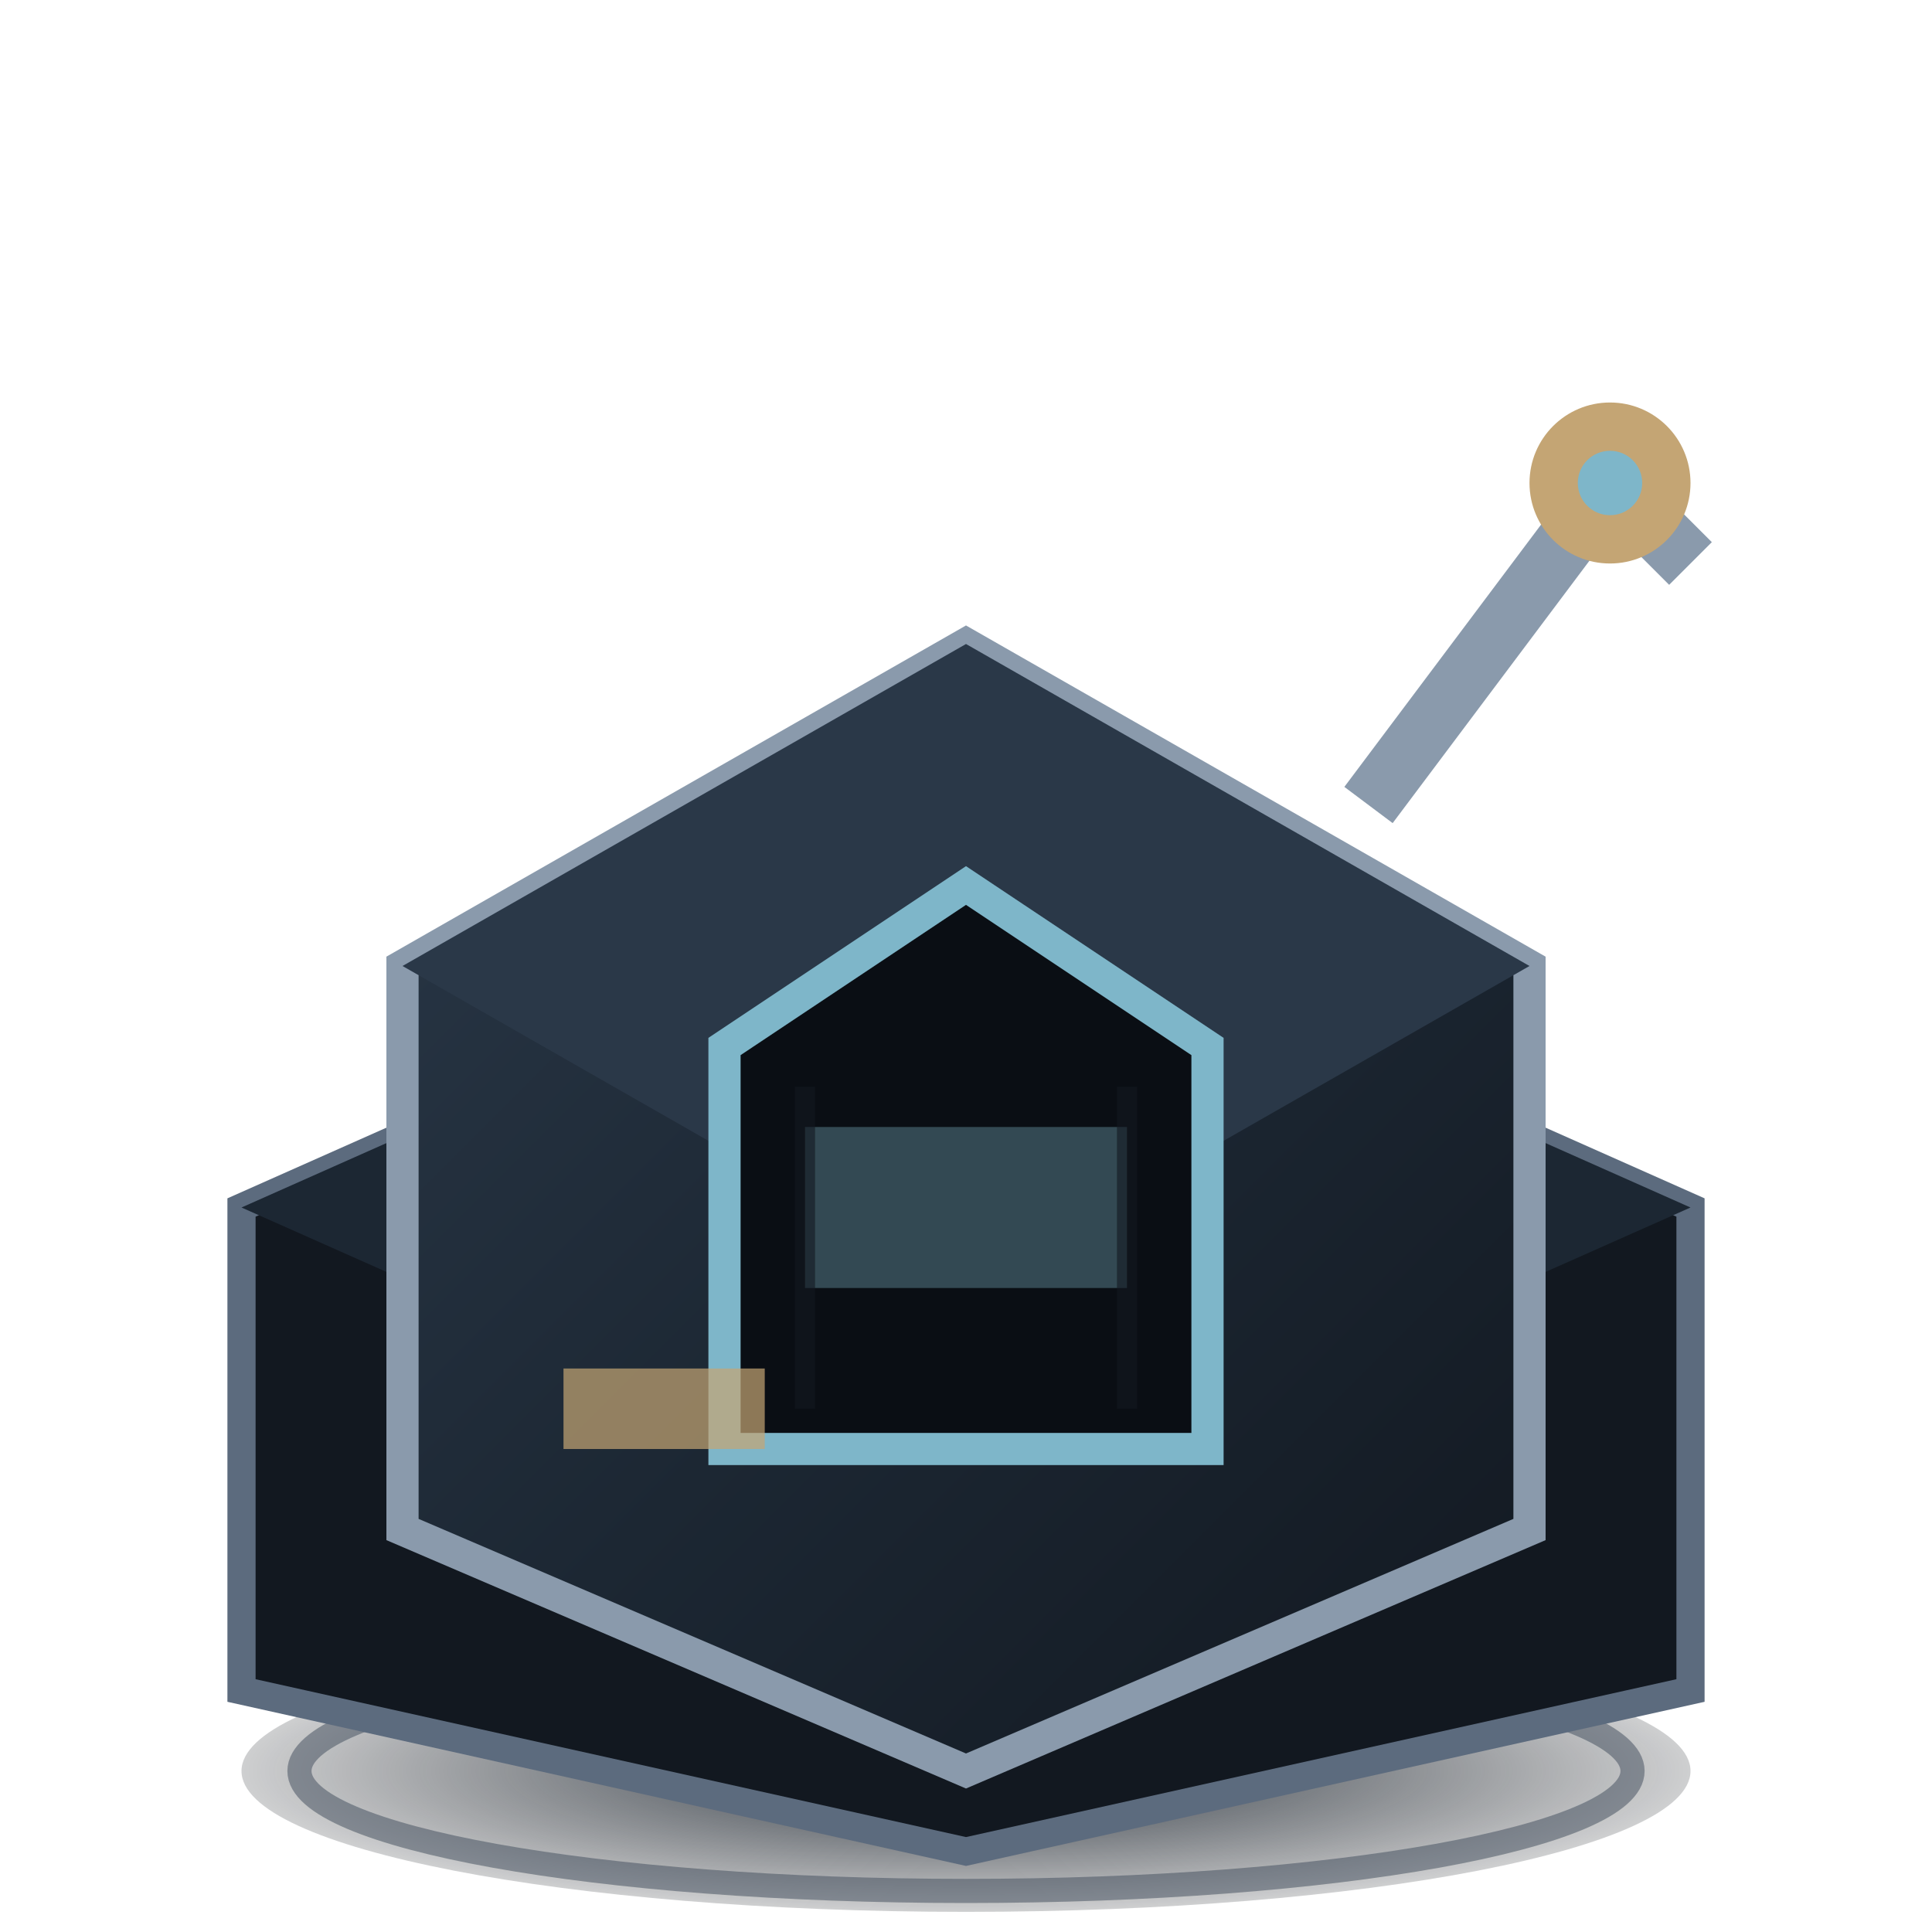
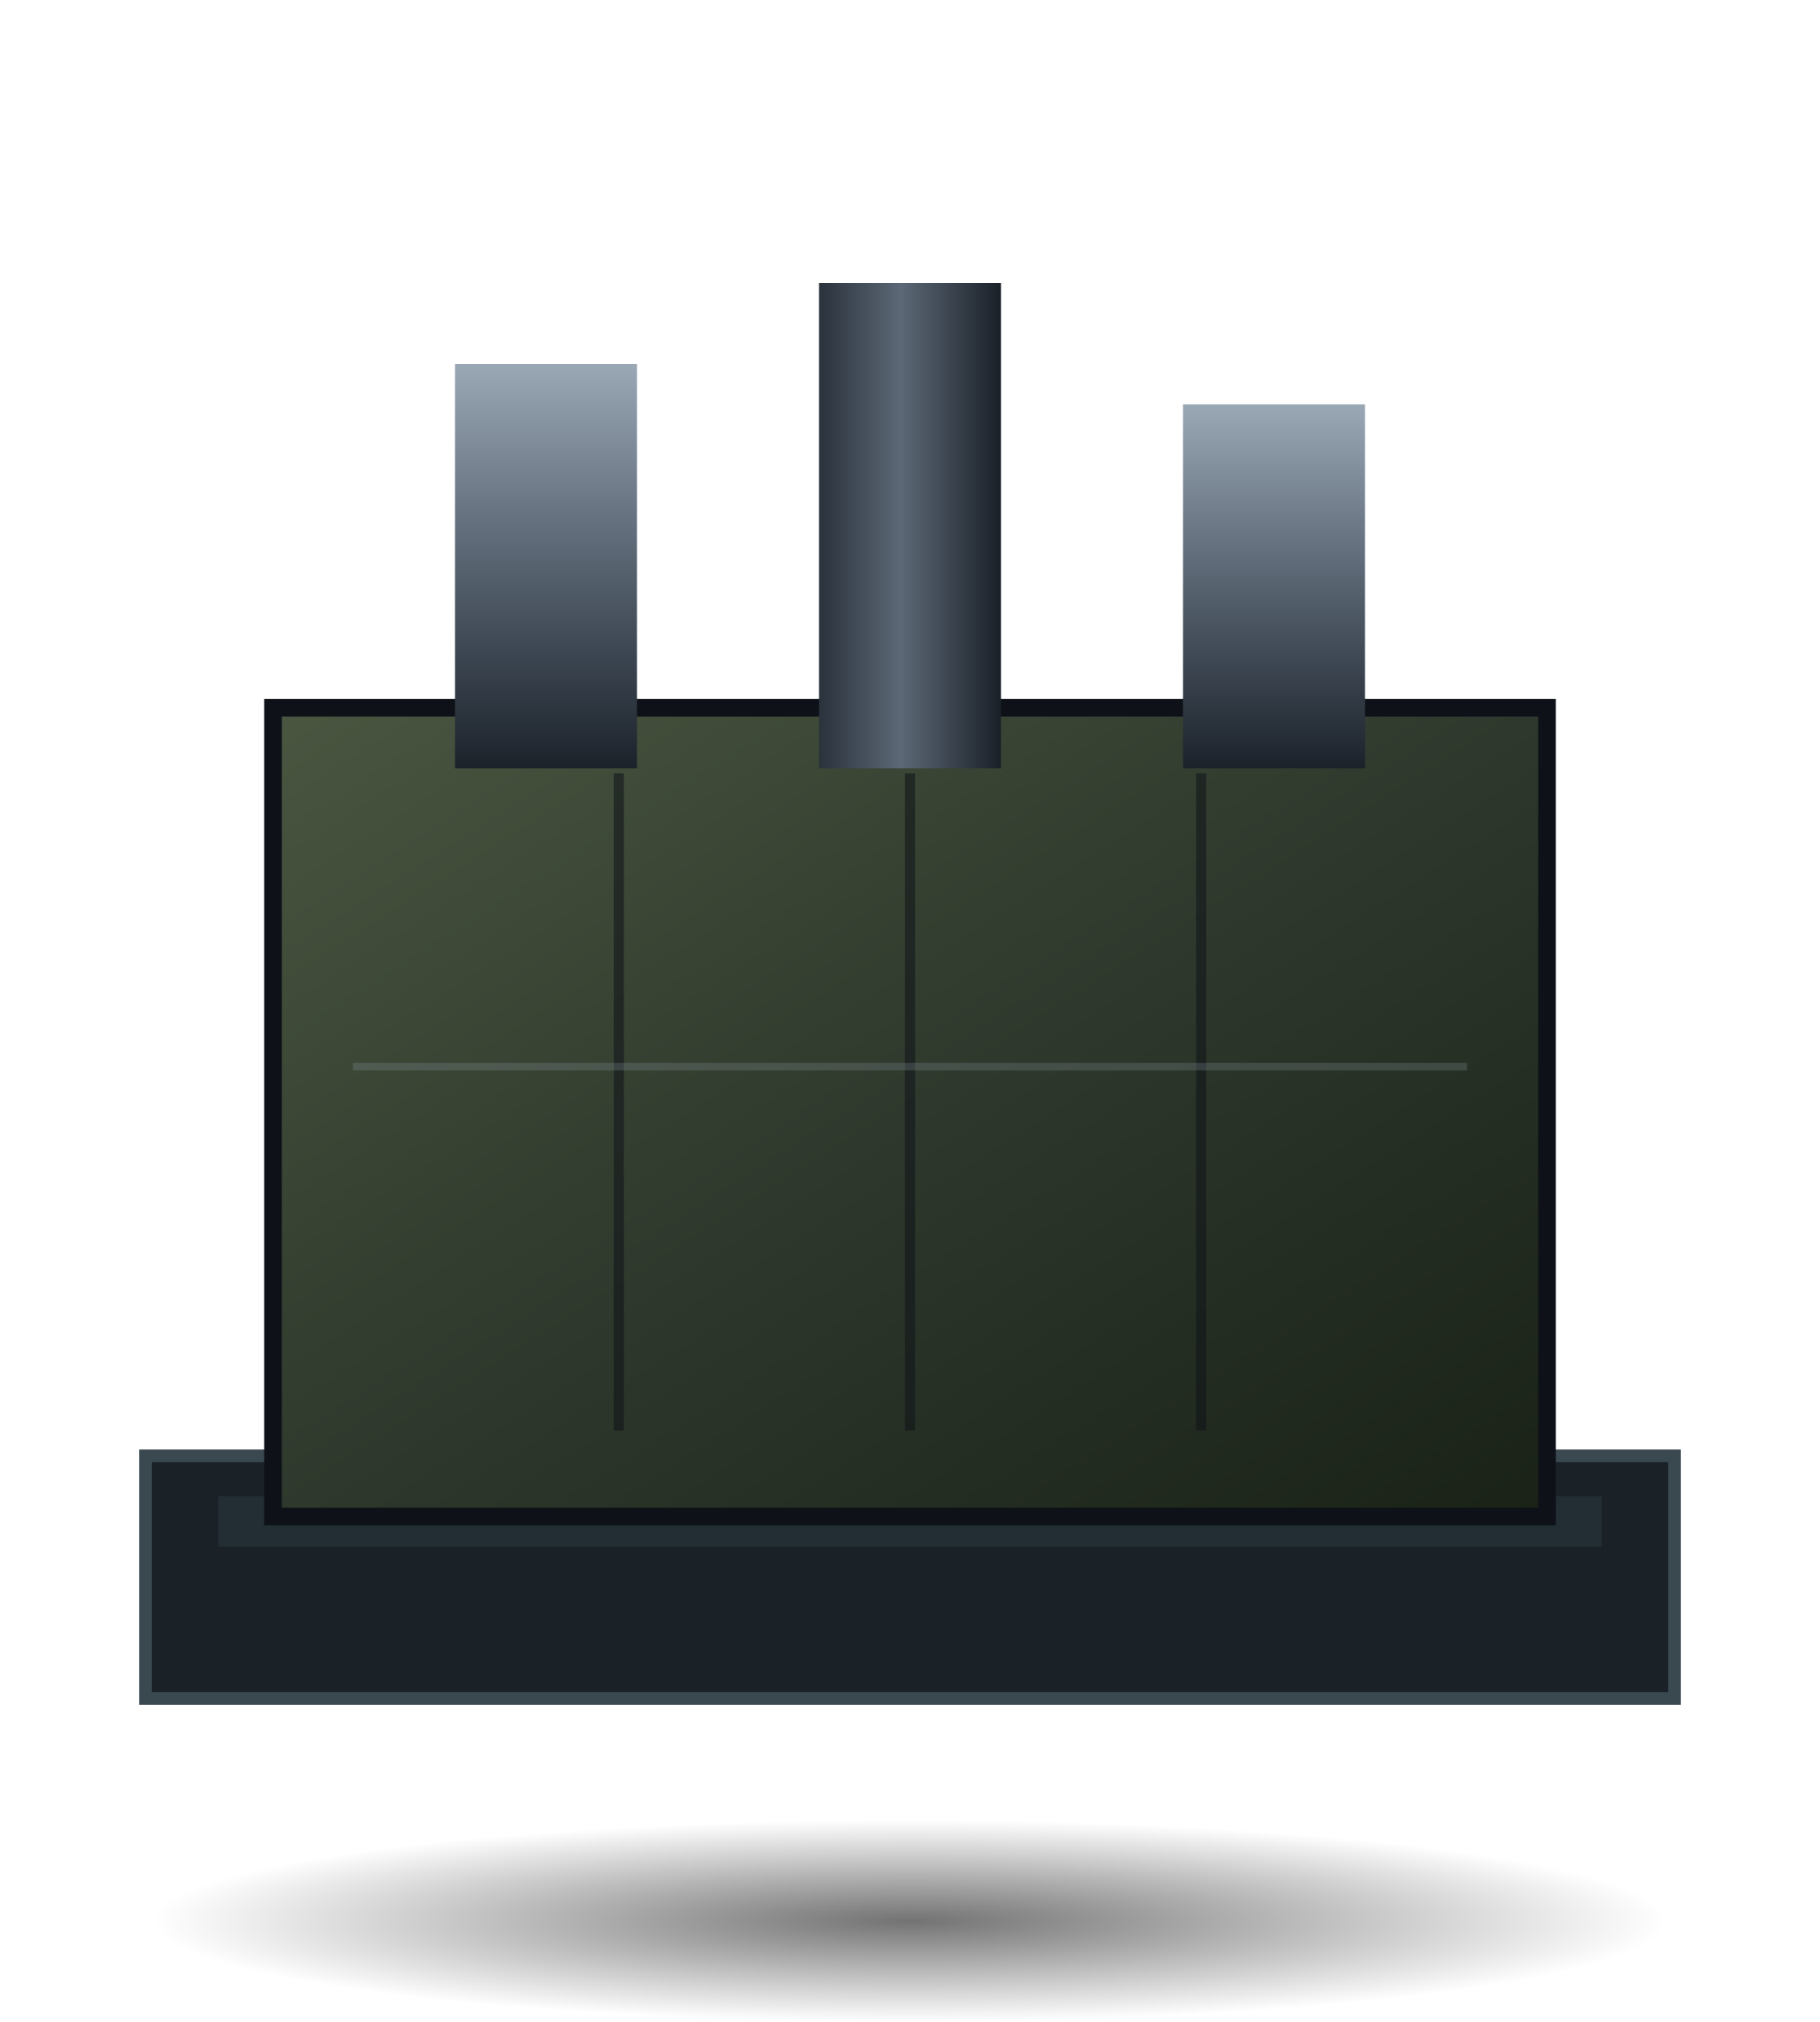
- <svg xmlns="http://www.w3.org/2000/svg" viewBox="0 0 48 48" width="48" height="48" fill="none">
+ <svg xmlns="http://www.w3.org/2000/svg" viewBox="0 0 72 80" width="72" height="80" fill="none">
  <defs>
-     <radialGradient id="padG" cx="50%" cy="50%" r="50%">
-       <stop offset="0%" stop-color="#1c2733" stop-opacity="0.9" />
-       <stop offset="100%" stop-color="#0a0e14" stop-opacity="0.2" />
+     <linearGradient id="steel" x1="0" y1="0" x2="0" y2="1">
+       <stop offset="0%" stop-color="#9aa7b4" />
+       <stop offset="35%" stop-color="#6a7684" />
+       <stop offset="70%" stop-color="#3e4854" />
+       <stop offset="100%" stop-color="#1c222a" />
+     </linearGradient>
+     <linearGradient id="steelSide" x1="0" y1="0" x2="1" y2="0">
+       <stop offset="0%" stop-color="#2a323c" />
+       <stop offset="45%" stop-color="#5c6876" />
+       <stop offset="100%" stop-color="#1a2028" />
+     </linearGradient>
+     <linearGradient id="armor" x1="0" y1="0" x2="0.3" y2="1">
+       <stop offset="0%" stop-color="#5a6a58" />
+       <stop offset="40%" stop-color="#3a4638" />
+       <stop offset="100%" stop-color="#1e261c" />
+     </linearGradient>
+     <linearGradient id="camo" x1="0" y1="0" x2="1" y2="1">
+       <stop offset="0%" stop-color="#4a5640" />
+       <stop offset="50%" stop-color="#2e382c" />
+       <stop offset="100%" stop-color="#1a2218" />
+     </linearGradient>
+     <linearGradient id="desert" x1="0" y1="0" x2="0" y2="1">
+       <stop offset="0%" stop-color="#8a7a5a" />
+       <stop offset="100%" stop-color="#4a4030" />
+     </linearGradient>
+     <linearGradient id="glass" x1="0" y1="0" x2="0" y2="1">
+       <stop offset="0%" stop-color="#a8d0e0" stop-opacity="0.85" />
+       <stop offset="55%" stop-color="#2a5060" stop-opacity="0.9" />
+       <stop offset="100%" stop-color="#0a1820" />
+     </linearGradient>
+     <linearGradient id="heat" x1="0" y1="1" x2="0" y2="0">
+       <stop offset="0%" stop-color="#ff6a20" stop-opacity="0.9" />
+       <stop offset="50%" stop-color="#ffc060" stop-opacity="0.5" />
+       <stop offset="100%" stop-color="#fff0c0" stop-opacity="0" />
+     </linearGradient>
+     <linearGradient id="muzzle" x1="0" y1="0.5" x2="1" y2="0.5">
+       <stop offset="0%" stop-color="#fff8e0" />
+       <stop offset="40%" stop-color="#ffb040" />
+       <stop offset="100%" stop-color="#ff6020" stop-opacity="0" />
+     </linearGradient>
+     <radialGradient id="shadow" cx="50%" cy="50%" r="50%">
+       <stop offset="0%" stop-color="#000" stop-opacity="0.55" />
+       <stop offset="100%" stop-color="#000" stop-opacity="0" />
    </radialGradient>
-     <radialGradient id="coreG" cx="40%" cy="35%" r="60%">
-       <stop offset="0%" stop-color="#d4eef5" />
-       <stop offset="45%" stop-color="#7eb6c9" />
-       <stop offset="100%" stop-color="#1a4050" stop-opacity="0.8" />
-     </radialGradient>
-     <linearGradient id="hullL" x1="0" y1="0" x2="1" y2="1">
-       <stop offset="0%" stop-color="#2a3848" />
-       <stop offset="50%" stop-color="#1c2733" />
-       <stop offset="100%" stop-color="#121820" />
-     </linearGradient>
-     <linearGradient id="steelL" x1="0" y1="0" x2="0" y2="1">
-       <stop offset="0%" stop-color="#b0bec8" />
-       <stop offset="40%" stop-color="#8a9aac" />
-       <stop offset="100%" stop-color="#5c6b7e" />
-     </linearGradient>
-     <linearGradient id="brassL" x1="0" y1="0" x2="0" y2="1">
-       <stop offset="0%" stop-color="#e0c9a0" />
-       <stop offset="100%" stop-color="#8a7350" />
-     </linearGradient>
-     <filter id="softGlow" x="-40%" y="-40%" width="180%" height="180%">
-       <feGaussianBlur stdDeviation="1.2" result="b" />
-       <feMerge>
-         <feMergeNode in="b" />
-         <feMergeNode in="SourceGraphic" />
-       </feMerge>
+     <filter id="soft" x="-20%" y="-20%" width="140%" height="140%">
+       <feGaussianBlur stdDeviation="0.6" />
    </filter>
  </defs>
-   <ellipse cx="24" cy="44" rx="18" ry="3.5" fill="url(#padG)" />
-   <ellipse cx="24" cy="44" rx="16.56" ry="2.98" fill="none" stroke="#3d4a5a" stroke-width="0.6" opacity="0.5" />
-   <path d="M6 42 L6 30 L24 22 L42 30 L42 42 L24 46 Z" fill="#121820" stroke="#5c6b7e" stroke-width="0.7" />
-   <path d="M6 30 L24 22 L42 30 L24 38 Z" fill="#1c2733" />
-   <path d="M10 38 L10 24 L24 16 L38 24 L38 38 L24 44 Z" fill="url(#hullL)" stroke="#8a9aac" stroke-width="0.8" />
-   <path d="M10 24 L24 16 L38 24 L24 32 Z" fill="#2a3848" />
-   <path d="M18 36 L18 26 L24 22 L30 26 L30 36 Z" fill="#0a0e14" stroke="#7eb6c9" stroke-width="0.8" />
-   <rect x="20" y="28" width="8" height="4" fill="#7eb6c9" opacity="0.35" />
-   <path d="M34 20 L40 12 L42 14" stroke="#8a9aac" stroke-width="1.5" fill="none" />
-   <circle cx="40" cy="12" r="2" fill="#c4a574" />
-   <circle cx="40" cy="12" r="0.8" fill="#7eb6c9" />
-   <line x1="20" y1="27" x2="20" y2="35" stroke="#121820" stroke-width="0.5" opacity="0.6" />
-   <line x1="28" y1="27" x2="28" y2="35" stroke="#121820" stroke-width="0.5" opacity="0.6" />
-   <rect x="14" y="34" width="5" height="2" fill="#c4a574" opacity="0.7" />
+   <ellipse cx="36" cy="76" rx="30.24" ry="4" fill="url(#shadow)" />
+   <rect x="5.76" y="57.6" width="60.48" height="9.6" fill="#1a2228" stroke="#3a4850" stroke-width="0.5" />
+   <rect x="8.64" y="59.2" width="54.72" height="2" fill="#2a3840" opacity="0.5" />
+   <rect x="10.8" y="28" width="50.4" height="32" fill="url(#camo)" stroke="#0e1218" stroke-width="0.7" />
+   <line x1="24.48" y1="30.6" x2="24.48" y2="56.6" stroke="#0e1218" stroke-width="0.4" opacity="0.55" />
+   <line x1="36" y1="30.6" x2="36" y2="56.6" stroke="#0e1218" stroke-width="0.4" opacity="0.55" />
+   <line x1="47.52" y1="30.6" x2="47.52" y2="56.6" stroke="#0e1218" stroke-width="0.4" opacity="0.55" />
+   <line x1="13.96" y1="42.2" x2="58.04" y2="42.2" stroke="#8a96a4" stroke-width="0.3" opacity="0.25" />
+   <rect x="18" y="14.4" width="7.2" height="16" fill="url(#steel)" />
+   <rect x="32.4" y="11.2" width="7.2" height="19.2" fill="url(#steelSide)" />
+   <rect x="46.8" y="16" width="7.2" height="14.4" fill="url(#steel)" />
</svg>
